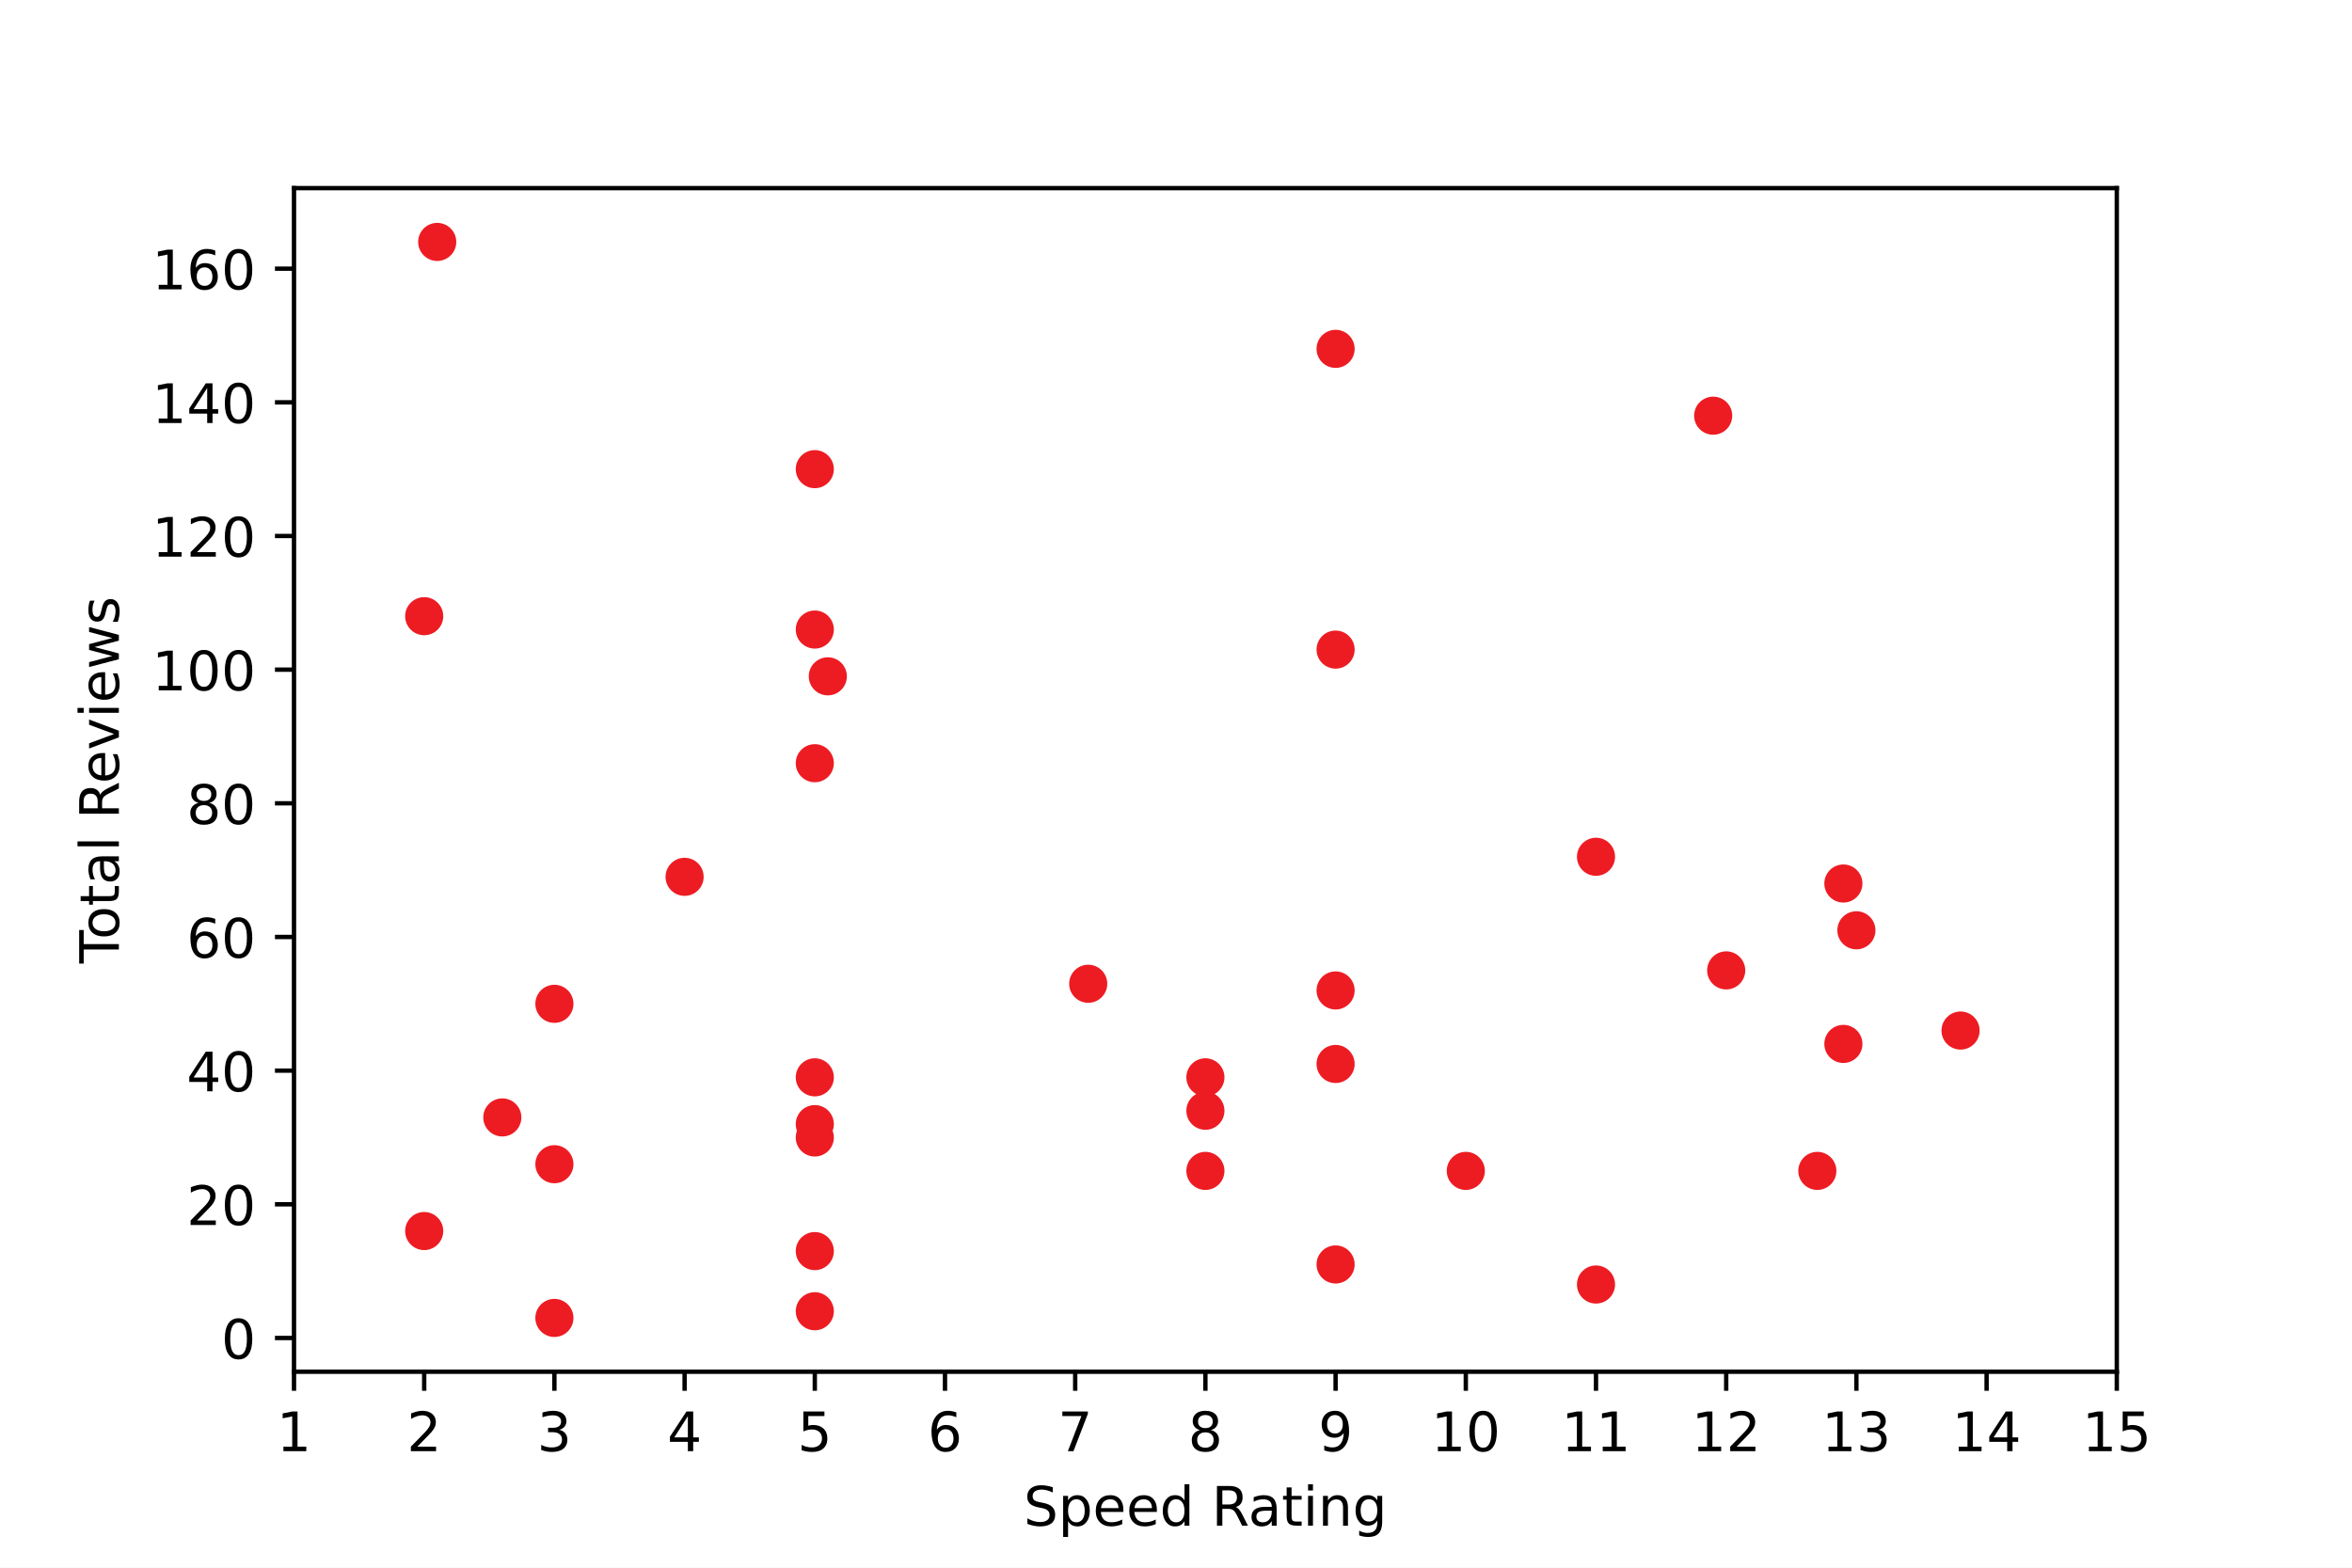
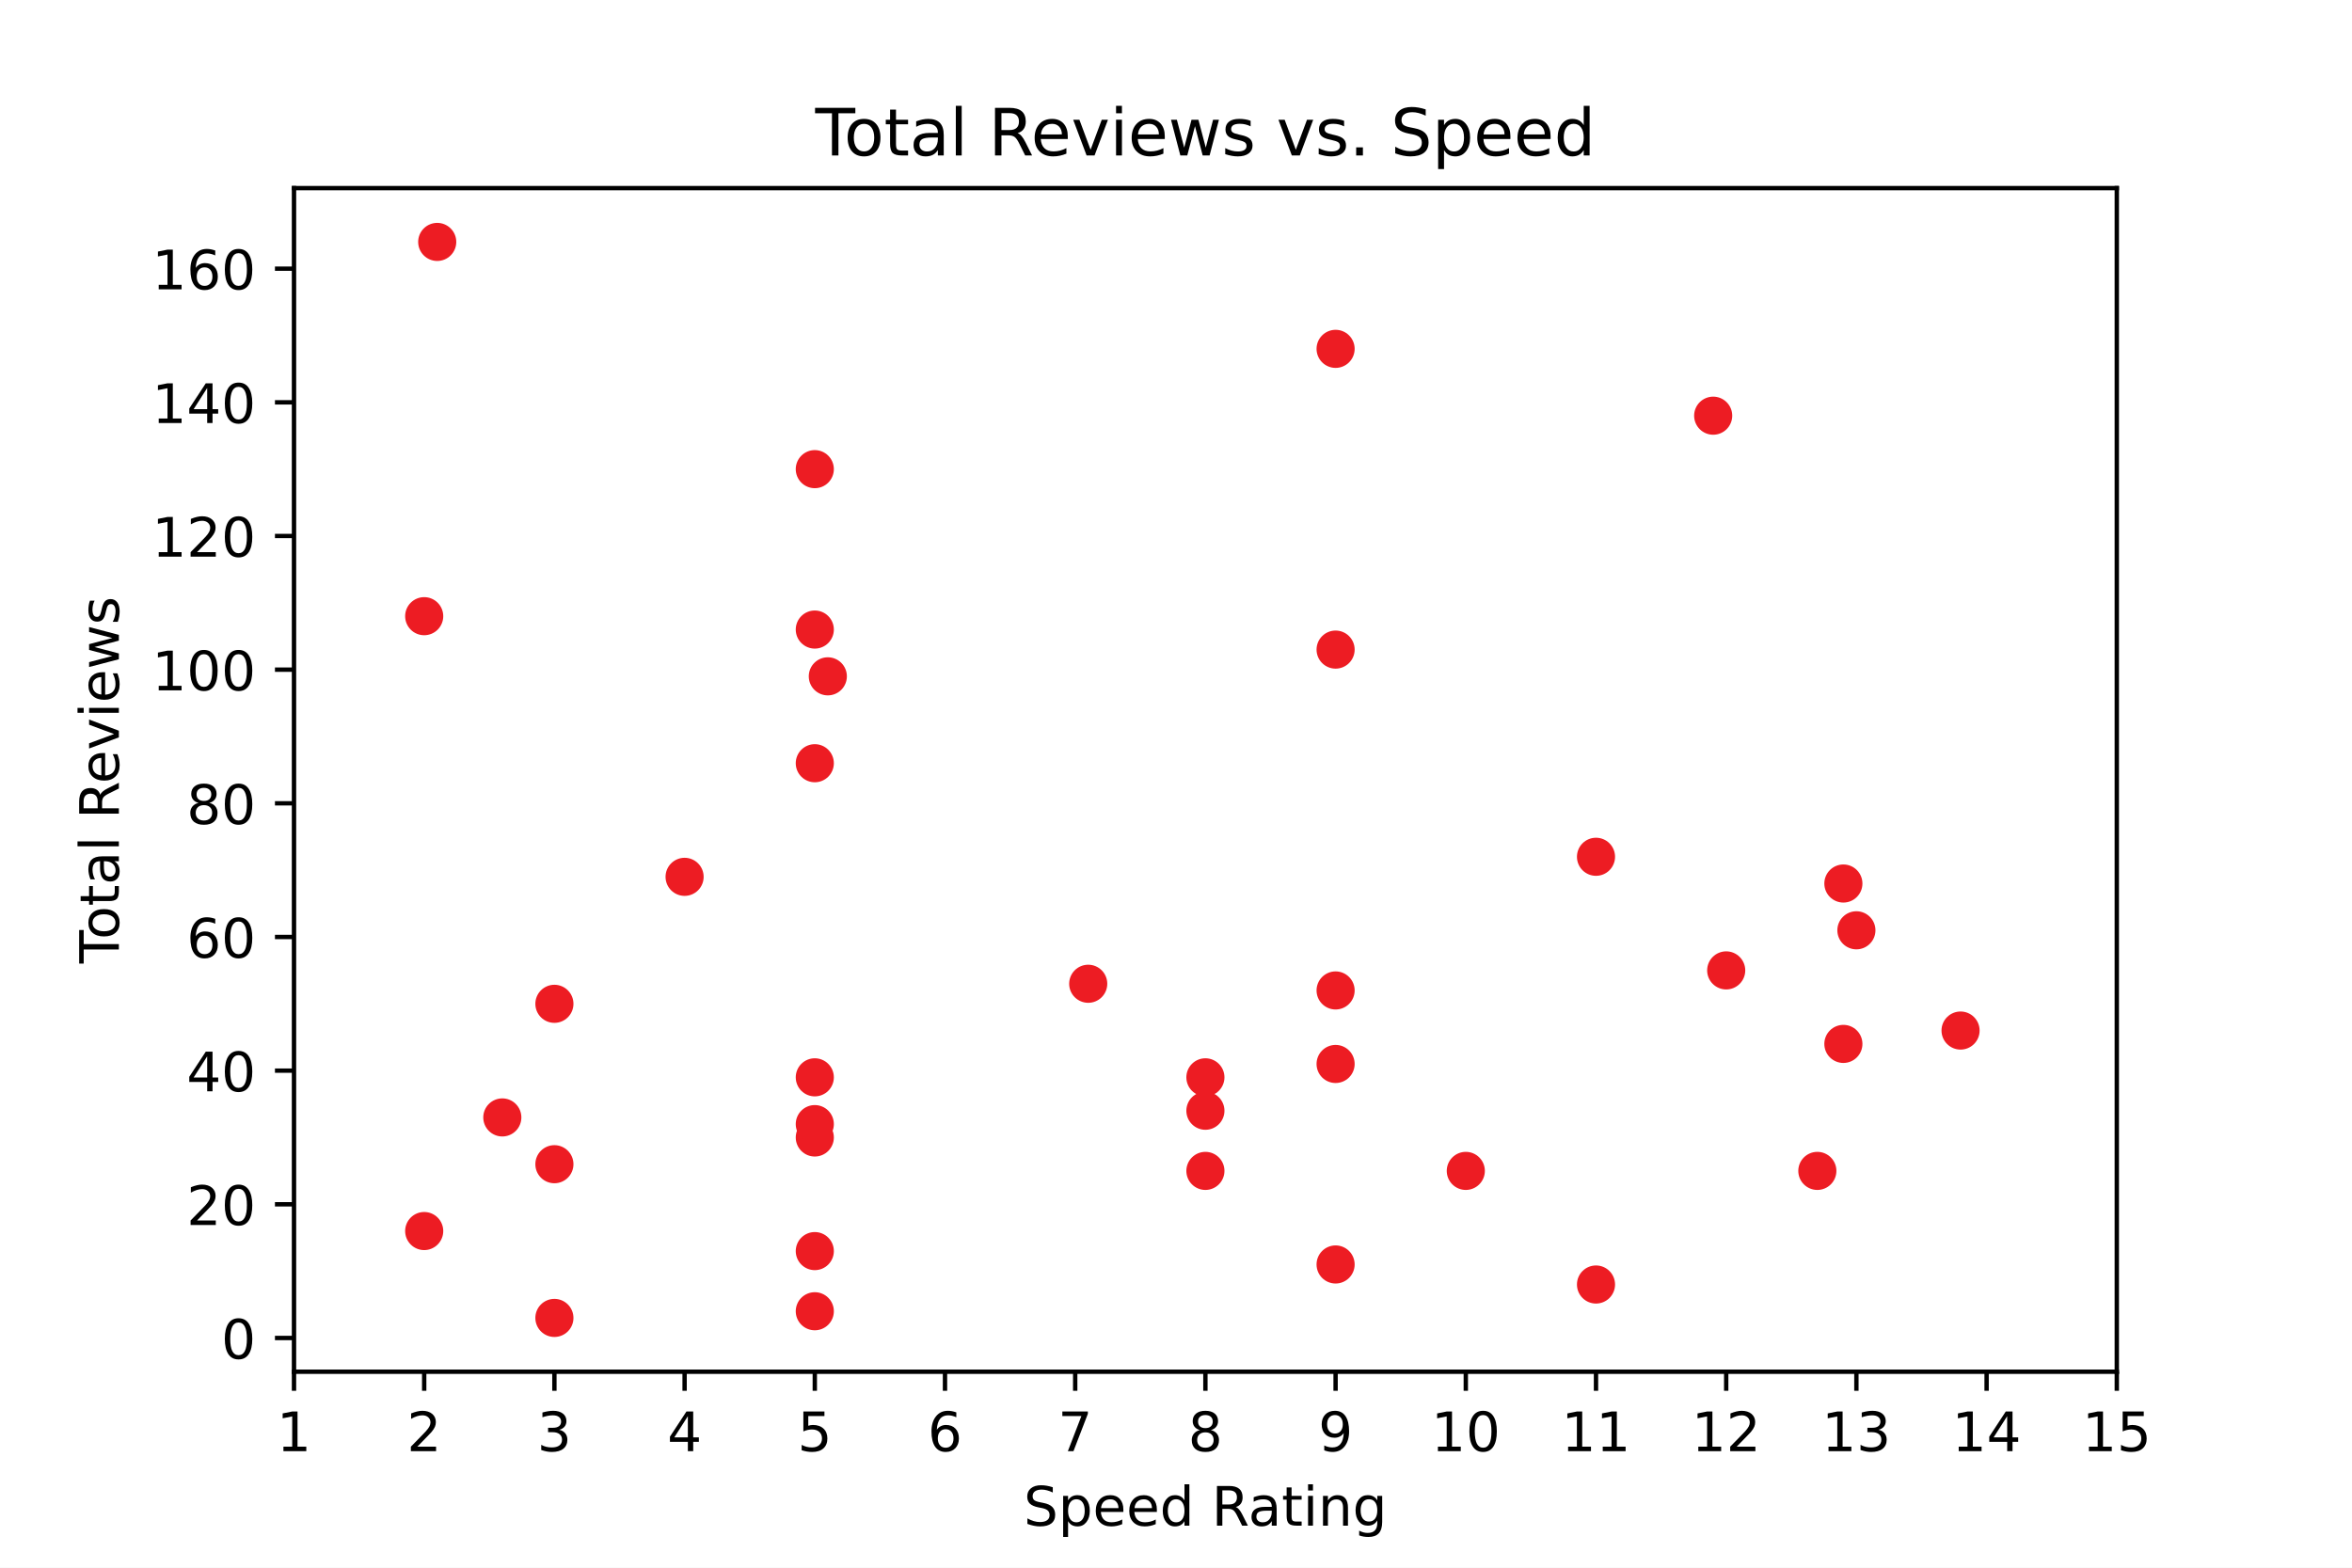
<svg xmlns="http://www.w3.org/2000/svg" xmlns:xlink="http://www.w3.org/1999/xlink" height="288pt" version="1.1" viewBox="0 0 432 288" width="432pt">
  <defs>
    <style type="text/css">
*{stroke-linecap:butt;stroke-linejoin:round;}
  </style>
  </defs>
  <g id="figure_1">
    <g id="patch_1">
      <path d="M 0 288  L 432 288  L 432 0  L 0 0  z " style="fill:#ffffff;" />
    </g>
    <g id="axes_1">
      <g id="patch_2">
        <path d="M 54 252  L 388.8 252  L 388.8 34.56  L 54 34.56  z " style="fill:#ffffff;" />
      </g>
      <g id="PathCollection_1">
        <defs>
-           <path d="M 0 3  C 0.796 3 1.559 2.684 2.121 2.121  C 2.684 1.559 3 0.796 3 0  C 3 -0.796 2.684 -1.559 2.121 -2.121  C 1.559 -2.684 0.796 -3 0 -3  C -0.796 -3 -1.559 -2.684 -2.121 -2.121  C -2.684 -1.559 -3 -0.796 -3 0  C -3 0.796 -2.684 1.559 -2.121 2.121  C -1.559 2.684 -0.796 3 0 3  z " id="m1995526678" style="stroke:#ed1c23;" />
+           <path d="M 0 3  C 0.796 3 1.559 2.684 2.121 2.121  C 2.684 1.559 3 0.796 3 0  C 3 -0.796 2.684 -1.559 2.121 -2.121  C 1.559 -2.684 0.796 -3 0 -3  C -0.796 -3 -1.559 -2.684 -2.121 -2.121  C -2.684 -1.559 -3 -0.796 -3 0  C -3 0.796 -2.684 1.559 -2.121 2.121  C -1.559 2.684 -0.796 3 0 3  z " id="m618c072e13" style="stroke:#ed1c23;" />
        </defs>
-         <g clip-path="url(#p956972ed3f)">
-           <use style="fill:#ed1c23;stroke:#ed1c23;" x="333.797" xlink:href="#m1995526678" y="215.105" />
-           <use style="fill:#ed1c23;stroke:#ed1c23;" x="269.229" xlink:href="#m1995526678" y="215.105" />
-           <use style="fill:#ed1c23;stroke:#ed1c23;" x="340.971" xlink:href="#m1995526678" y="170.905" />
-           <use style="fill:#ed1c23;stroke:#ed1c23;" x="317.057" xlink:href="#m1995526678" y="178.272" />
-           <use style="fill:#ed1c23;stroke:#ed1c23;" x="360.103" xlink:href="#m1995526678" y="189.322" />
-           <use style="fill:#ed1c23;stroke:#ed1c23;" x="338.58" xlink:href="#m1995526678" y="191.777" />
-           <use style="fill:#ed1c23;stroke:#ed1c23;" x="293.143" xlink:href="#m1995526678" y="157.399" />
-           <use style="fill:#ed1c23;stroke:#ed1c23;" x="293.143" xlink:href="#m1995526678" y="235.977" />
-           <use style="fill:#ed1c23;stroke:#ed1c23;" x="338.58" xlink:href="#m1995526678" y="162.311" />
-           <use style="fill:#ed1c23;stroke:#ed1c23;" x="314.666" xlink:href="#m1995526678" y="76.366" />
-           <use style="fill:#ed1c23;stroke:#ed1c23;" x="221.4" xlink:href="#m1995526678" y="215.105" />
-           <use style="fill:#ed1c23;stroke:#ed1c23;" x="245.314" xlink:href="#m1995526678" y="195.461" />
-           <use style="fill:#ed1c23;stroke:#ed1c23;" x="245.314" xlink:href="#m1995526678" y="64.088" />
-           <use style="fill:#ed1c23;stroke:#ed1c23;" x="245.314" xlink:href="#m1995526678" y="119.338" />
-           <use style="fill:#ed1c23;stroke:#ed1c23;" x="245.314" xlink:href="#m1995526678" y="181.955" />
-           <use style="fill:#ed1c23;stroke:#ed1c23;" x="199.877" xlink:href="#m1995526678" y="180.727" />
-           <use style="fill:#ed1c23;stroke:#ed1c23;" x="221.4" xlink:href="#m1995526678" y="204.055" />
-           <use style="fill:#ed1c23;stroke:#ed1c23;" x="245.314" xlink:href="#m1995526678" y="232.294" />
-           <use style="fill:#ed1c23;stroke:#ed1c23;" x="221.4" xlink:href="#m1995526678" y="197.916" />
-           <use style="fill:#ed1c23;stroke:#ed1c23;" x="149.657" xlink:href="#m1995526678" y="86.188" />
-           <use style="fill:#ed1c23;stroke:#ed1c23;" x="149.657" xlink:href="#m1995526678" y="197.916" />
-           <use style="fill:#ed1c23;stroke:#ed1c23;" x="149.657" xlink:href="#m1995526678" y="229.839" />
-           <use style="fill:#ed1c23;stroke:#ed1c23;" x="149.657" xlink:href="#m1995526678" y="115.655" />
-           <use style="fill:#ed1c23;stroke:#ed1c23;" x="149.657" xlink:href="#m1995526678" y="208.966" />
-           <use style="fill:#ed1c23;stroke:#ed1c23;" x="149.657" xlink:href="#m1995526678" y="240.889" />
-           <use style="fill:#ed1c23;stroke:#ed1c23;" x="125.743" xlink:href="#m1995526678" y="161.083" />
-           <use style="fill:#ed1c23;stroke:#ed1c23;" x="149.657" xlink:href="#m1995526678" y="140.211" />
-           <use style="fill:#ed1c23;stroke:#ed1c23;" x="152.049" xlink:href="#m1995526678" y="124.249" />
-           <use style="fill:#ed1c23;stroke:#ed1c23;" x="149.657" xlink:href="#m1995526678" y="206.511" />
-           <use style="fill:#ed1c23;stroke:#ed1c23;" x="101.829" xlink:href="#m1995526678" y="184.411" />
-           <use style="fill:#ed1c23;stroke:#ed1c23;" x="101.829" xlink:href="#m1995526678" y="242.116" />
-           <use style="fill:#ed1c23;stroke:#ed1c23;" x="77.914" xlink:href="#m1995526678" y="226.155" />
-           <use style="fill:#ed1c23;stroke:#ed1c23;" x="80.306" xlink:href="#m1995526678" y="44.444" />
-           <use style="fill:#ed1c23;stroke:#ed1c23;" x="101.829" xlink:href="#m1995526678" y="213.877" />
-           <use style="fill:#ed1c23;stroke:#ed1c23;" x="92.263" xlink:href="#m1995526678" y="205.283" />
-           <use style="fill:#ed1c23;stroke:#ed1c23;" x="77.914" xlink:href="#m1995526678" y="113.199" />
+         <g clip-path="url(#pee75e0a538)">
+           <use style="fill:#ed1c23;stroke:#ed1c23;" x="333.797" xlink:href="#m618c072e13" y="215.105" />
+           <use style="fill:#ed1c23;stroke:#ed1c23;" x="269.229" xlink:href="#m618c072e13" y="215.105" />
+           <use style="fill:#ed1c23;stroke:#ed1c23;" x="340.971" xlink:href="#m618c072e13" y="170.905" />
+           <use style="fill:#ed1c23;stroke:#ed1c23;" x="317.057" xlink:href="#m618c072e13" y="178.272" />
+           <use style="fill:#ed1c23;stroke:#ed1c23;" x="360.103" xlink:href="#m618c072e13" y="189.322" />
+           <use style="fill:#ed1c23;stroke:#ed1c23;" x="338.58" xlink:href="#m618c072e13" y="191.777" />
+           <use style="fill:#ed1c23;stroke:#ed1c23;" x="293.143" xlink:href="#m618c072e13" y="157.399" />
+           <use style="fill:#ed1c23;stroke:#ed1c23;" x="293.143" xlink:href="#m618c072e13" y="235.977" />
+           <use style="fill:#ed1c23;stroke:#ed1c23;" x="338.58" xlink:href="#m618c072e13" y="162.311" />
+           <use style="fill:#ed1c23;stroke:#ed1c23;" x="314.666" xlink:href="#m618c072e13" y="76.366" />
+           <use style="fill:#ed1c23;stroke:#ed1c23;" x="221.4" xlink:href="#m618c072e13" y="215.105" />
+           <use style="fill:#ed1c23;stroke:#ed1c23;" x="245.314" xlink:href="#m618c072e13" y="195.461" />
+           <use style="fill:#ed1c23;stroke:#ed1c23;" x="245.314" xlink:href="#m618c072e13" y="64.088" />
+           <use style="fill:#ed1c23;stroke:#ed1c23;" x="245.314" xlink:href="#m618c072e13" y="119.338" />
+           <use style="fill:#ed1c23;stroke:#ed1c23;" x="245.314" xlink:href="#m618c072e13" y="181.955" />
+           <use style="fill:#ed1c23;stroke:#ed1c23;" x="199.877" xlink:href="#m618c072e13" y="180.727" />
+           <use style="fill:#ed1c23;stroke:#ed1c23;" x="221.4" xlink:href="#m618c072e13" y="204.055" />
+           <use style="fill:#ed1c23;stroke:#ed1c23;" x="245.314" xlink:href="#m618c072e13" y="232.294" />
+           <use style="fill:#ed1c23;stroke:#ed1c23;" x="221.4" xlink:href="#m618c072e13" y="197.916" />
+           <use style="fill:#ed1c23;stroke:#ed1c23;" x="149.657" xlink:href="#m618c072e13" y="86.188" />
+           <use style="fill:#ed1c23;stroke:#ed1c23;" x="149.657" xlink:href="#m618c072e13" y="197.916" />
+           <use style="fill:#ed1c23;stroke:#ed1c23;" x="149.657" xlink:href="#m618c072e13" y="229.839" />
+           <use style="fill:#ed1c23;stroke:#ed1c23;" x="149.657" xlink:href="#m618c072e13" y="115.655" />
+           <use style="fill:#ed1c23;stroke:#ed1c23;" x="149.657" xlink:href="#m618c072e13" y="208.966" />
+           <use style="fill:#ed1c23;stroke:#ed1c23;" x="149.657" xlink:href="#m618c072e13" y="240.889" />
+           <use style="fill:#ed1c23;stroke:#ed1c23;" x="125.743" xlink:href="#m618c072e13" y="161.083" />
+           <use style="fill:#ed1c23;stroke:#ed1c23;" x="149.657" xlink:href="#m618c072e13" y="140.211" />
+           <use style="fill:#ed1c23;stroke:#ed1c23;" x="152.049" xlink:href="#m618c072e13" y="124.249" />
+           <use style="fill:#ed1c23;stroke:#ed1c23;" x="149.657" xlink:href="#m618c072e13" y="206.511" />
+           <use style="fill:#ed1c23;stroke:#ed1c23;" x="101.829" xlink:href="#m618c072e13" y="184.411" />
+           <use style="fill:#ed1c23;stroke:#ed1c23;" x="101.829" xlink:href="#m618c072e13" y="242.116" />
+           <use style="fill:#ed1c23;stroke:#ed1c23;" x="77.914" xlink:href="#m618c072e13" y="226.155" />
+           <use style="fill:#ed1c23;stroke:#ed1c23;" x="80.306" xlink:href="#m618c072e13" y="44.444" />
+           <use style="fill:#ed1c23;stroke:#ed1c23;" x="101.829" xlink:href="#m618c072e13" y="213.877" />
+           <use style="fill:#ed1c23;stroke:#ed1c23;" x="92.263" xlink:href="#m618c072e13" y="205.283" />
+           <use style="fill:#ed1c23;stroke:#ed1c23;" x="77.914" xlink:href="#m618c072e13" y="113.199" />
        </g>
      </g>
      <g id="matplotlib.axis_1">
        <g id="xtick_1">
          <g id="line2d_1">
            <defs>
-               <path d="M 0 0  L 0 3.5  " id="mb0132b1e44" style="stroke:#000000;stroke-width:0.8;" />
-             </defs>
-             <g>
-               <use style="stroke:#000000;stroke-width:0.8;" x="54" xlink:href="#mb0132b1e44" y="252" />
+               <path d="M 0 0  L 0 3.5  " id="m31fd46e6a8" style="stroke:#000000;stroke-width:0.8;" />
+             </defs>
+             <g>
+               <use style="stroke:#000000;stroke-width:0.8;" x="54" xlink:href="#m31fd46e6a8" y="252" />
            </g>
          </g>
          <g id="text_1">
            <defs>
              <path d="M 12.406 8.297  L 28.516 8.297  L 28.516 63.922  L 10.984 60.406  L 10.984 69.391  L 28.422 72.906  L 38.281 72.906  L 38.281 8.297  L 54.391 8.297  L 54.391 0  L 12.406 0  z " id="DejaVuSans-49" />
            </defs>
            <g transform="translate(50.81875 266.5984)scale(0.1 -0.1)">
              <use xlink:href="#DejaVuSans-49" />
            </g>
          </g>
        </g>
        <g id="xtick_2">
          <g id="line2d_2">
            <g>
-               <use style="stroke:#000000;stroke-width:0.8;" x="77.914" xlink:href="#mb0132b1e44" y="252" />
+               <use style="stroke:#000000;stroke-width:0.8;" x="77.914" xlink:href="#m31fd46e6a8" y="252" />
            </g>
          </g>
          <g id="text_2">
            <defs>
              <path d="M 19.188 8.297  L 53.609 8.297  L 53.609 0  L 7.328 0  L 7.328 8.297  Q 12.938 14.109 22.625 23.891  Q 32.328 33.688 34.812 36.531  Q 39.547 41.844 41.422 45.531  Q 43.312 49.219 43.312 52.781  Q 43.312 58.594 39.234 62.25  Q 35.156 65.922 28.609 65.922  Q 23.969 65.922 18.812 64.312  Q 13.672 62.703 7.812 59.422  L 7.812 69.391  Q 13.766 71.781 18.938 73  Q 24.125 74.219 28.422 74.219  Q 39.75 74.219 46.484 68.547  Q 53.219 62.891 53.219 53.422  Q 53.219 48.922 51.531 44.891  Q 49.859 40.875 45.406 35.406  Q 44.188 33.984 37.641 27.219  Q 31.109 20.453 19.188 8.297  z " id="DejaVuSans-50" />
            </defs>
            <g transform="translate(74.73304 266.5984)scale(0.1 -0.1)">
              <use xlink:href="#DejaVuSans-50" />
            </g>
          </g>
        </g>
        <g id="xtick_3">
          <g id="line2d_3">
            <g>
-               <use style="stroke:#000000;stroke-width:0.8;" x="101.829" xlink:href="#mb0132b1e44" y="252" />
+               <use style="stroke:#000000;stroke-width:0.8;" x="101.829" xlink:href="#m31fd46e6a8" y="252" />
            </g>
          </g>
          <g id="text_3">
            <defs>
              <path d="M 40.578 39.312  Q 47.656 37.797 51.625 33  Q 55.609 28.219 55.609 21.188  Q 55.609 10.406 48.188 4.484  Q 40.766 -1.422 27.094 -1.422  Q 22.516 -1.422 17.656 -0.516  Q 12.797 0.391 7.625 2.203  L 7.625 11.719  Q 11.719 9.328 16.594 8.109  Q 21.484 6.891 26.812 6.891  Q 36.078 6.891 40.938 10.547  Q 45.797 14.203 45.797 21.188  Q 45.797 27.641 41.281 31.266  Q 36.766 34.906 28.719 34.906  L 20.219 34.906  L 20.219 43.016  L 29.109 43.016  Q 36.375 43.016 40.234 45.922  Q 44.094 48.828 44.094 54.297  Q 44.094 59.906 40.109 62.906  Q 36.141 65.922 28.719 65.922  Q 24.656 65.922 20.016 65.031  Q 15.375 64.156 9.812 62.312  L 9.812 71.094  Q 15.438 72.656 20.344 73.438  Q 25.25 74.219 29.594 74.219  Q 40.828 74.219 47.359 69.109  Q 53.906 64.016 53.906 55.328  Q 53.906 49.266 50.438 45.094  Q 46.969 40.922 40.578 39.312  z " id="DejaVuSans-51" />
            </defs>
            <g transform="translate(98.64732 266.5984)scale(0.1 -0.1)">
              <use xlink:href="#DejaVuSans-51" />
            </g>
          </g>
        </g>
        <g id="xtick_4">
          <g id="line2d_4">
            <g>
-               <use style="stroke:#000000;stroke-width:0.8;" x="125.743" xlink:href="#mb0132b1e44" y="252" />
+               <use style="stroke:#000000;stroke-width:0.8;" x="125.743" xlink:href="#m31fd46e6a8" y="252" />
            </g>
          </g>
          <g id="text_4">
            <defs>
              <path d="M 37.797 64.312  L 12.891 25.391  L 37.797 25.391  z M 35.203 72.906  L 47.609 72.906  L 47.609 25.391  L 58.016 25.391  L 58.016 17.188  L 47.609 17.188  L 47.609 0  L 37.797 0  L 37.797 17.188  L 4.891 17.188  L 4.891 26.703  z " id="DejaVuSans-52" />
            </defs>
            <g transform="translate(122.5616 266.5984)scale(0.1 -0.1)">
              <use xlink:href="#DejaVuSans-52" />
            </g>
          </g>
        </g>
        <g id="xtick_5">
          <g id="line2d_5">
            <g>
-               <use style="stroke:#000000;stroke-width:0.8;" x="149.657" xlink:href="#mb0132b1e44" y="252" />
+               <use style="stroke:#000000;stroke-width:0.8;" x="149.657" xlink:href="#m31fd46e6a8" y="252" />
            </g>
          </g>
          <g id="text_5">
            <defs>
              <path d="M 10.797 72.906  L 49.516 72.906  L 49.516 64.594  L 19.828 64.594  L 19.828 46.734  Q 21.969 47.469 24.109 47.828  Q 26.266 48.188 28.422 48.188  Q 40.625 48.188 47.75 41.5  Q 54.891 34.812 54.891 23.391  Q 54.891 11.625 47.562 5.094  Q 40.234 -1.422 26.906 -1.422  Q 22.312 -1.422 17.547 -0.641  Q 12.797 0.141 7.719 1.703  L 7.719 11.625  Q 12.109 9.234 16.797 8.062  Q 21.484 6.891 26.703 6.891  Q 35.156 6.891 40.078 11.328  Q 45.016 15.766 45.016 23.391  Q 45.016 31 40.078 35.438  Q 35.156 39.891 26.703 39.891  Q 22.75 39.891 18.812 39.016  Q 14.891 38.141 10.797 36.281  z " id="DejaVuSans-53" />
            </defs>
            <g transform="translate(146.4759 266.5984)scale(0.1 -0.1)">
              <use xlink:href="#DejaVuSans-53" />
            </g>
          </g>
        </g>
        <g id="xtick_6">
          <g id="line2d_6">
            <g>
-               <use style="stroke:#000000;stroke-width:0.8;" x="173.571" xlink:href="#mb0132b1e44" y="252" />
+               <use style="stroke:#000000;stroke-width:0.8;" x="173.571" xlink:href="#m31fd46e6a8" y="252" />
            </g>
          </g>
          <g id="text_6">
            <defs>
              <path d="M 33.016 40.375  Q 26.375 40.375 22.484 35.828  Q 18.609 31.297 18.609 23.391  Q 18.609 15.531 22.484 10.953  Q 26.375 6.391 33.016 6.391  Q 39.656 6.391 43.531 10.953  Q 47.406 15.531 47.406 23.391  Q 47.406 31.297 43.531 35.828  Q 39.656 40.375 33.016 40.375  z M 52.594 71.297  L 52.594 62.312  Q 48.875 64.062 45.094 64.984  Q 41.312 65.922 37.594 65.922  Q 27.828 65.922 22.672 59.328  Q 17.531 52.734 16.797 39.406  Q 19.672 43.656 24.016 45.922  Q 28.375 48.188 33.594 48.188  Q 44.578 48.188 50.953 41.516  Q 57.328 34.859 57.328 23.391  Q 57.328 12.156 50.688 5.359  Q 44.047 -1.422 33.016 -1.422  Q 20.359 -1.422 13.672 8.266  Q 6.984 17.969 6.984 36.375  Q 6.984 53.656 15.188 63.938  Q 23.391 74.219 37.203 74.219  Q 40.922 74.219 44.703 73.484  Q 48.484 72.75 52.594 71.297  z " id="DejaVuSans-54" />
            </defs>
            <g transform="translate(170.3902 266.5984)scale(0.1 -0.1)">
              <use xlink:href="#DejaVuSans-54" />
            </g>
          </g>
        </g>
        <g id="xtick_7">
          <g id="line2d_7">
            <g>
-               <use style="stroke:#000000;stroke-width:0.8;" x="197.486" xlink:href="#mb0132b1e44" y="252" />
+               <use style="stroke:#000000;stroke-width:0.8;" x="197.486" xlink:href="#m31fd46e6a8" y="252" />
            </g>
          </g>
          <g id="text_7">
            <defs>
              <path d="M 8.203 72.906  L 55.078 72.906  L 55.078 68.703  L 28.609 0  L 18.312 0  L 43.219 64.594  L 8.203 64.594  z " id="DejaVuSans-55" />
            </defs>
            <g transform="translate(194.3045 266.5984)scale(0.1 -0.1)">
              <use xlink:href="#DejaVuSans-55" />
            </g>
          </g>
        </g>
        <g id="xtick_8">
          <g id="line2d_8">
            <g>
-               <use style="stroke:#000000;stroke-width:0.8;" x="221.4" xlink:href="#mb0132b1e44" y="252" />
+               <use style="stroke:#000000;stroke-width:0.8;" x="221.4" xlink:href="#m31fd46e6a8" y="252" />
            </g>
          </g>
          <g id="text_8">
            <defs>
              <path d="M 31.781 34.625  Q 24.75 34.625 20.719 30.859  Q 16.703 27.094 16.703 20.516  Q 16.703 13.922 20.719 10.156  Q 24.75 6.391 31.781 6.391  Q 38.812 6.391 42.859 10.172  Q 46.922 13.969 46.922 20.516  Q 46.922 27.094 42.891 30.859  Q 38.875 34.625 31.781 34.625  z M 21.922 38.812  Q 15.578 40.375 12.031 44.719  Q 8.5 49.078 8.5 55.328  Q 8.5 64.062 14.719 69.141  Q 20.953 74.219 31.781 74.219  Q 42.672 74.219 48.875 69.141  Q 55.078 64.062 55.078 55.328  Q 55.078 49.078 51.531 44.719  Q 48 40.375 41.703 38.812  Q 48.828 37.156 52.797 32.312  Q 56.781 27.484 56.781 20.516  Q 56.781 9.906 50.312 4.234  Q 43.844 -1.422 31.781 -1.422  Q 19.734 -1.422 13.25 4.234  Q 6.781 9.906 6.781 20.516  Q 6.781 27.484 10.781 32.312  Q 14.797 37.156 21.922 38.812  z M 18.312 54.391  Q 18.312 48.734 21.844 45.562  Q 25.391 42.391 31.781 42.391  Q 38.141 42.391 41.719 45.562  Q 45.312 48.734 45.312 54.391  Q 45.312 60.062 41.719 63.234  Q 38.141 66.406 31.781 66.406  Q 25.391 66.406 21.844 63.234  Q 18.312 60.062 18.312 54.391  z " id="DejaVuSans-56" />
            </defs>
            <g transform="translate(218.2188 266.5984)scale(0.1 -0.1)">
              <use xlink:href="#DejaVuSans-56" />
            </g>
          </g>
        </g>
        <g id="xtick_9">
          <g id="line2d_9">
            <g>
-               <use style="stroke:#000000;stroke-width:0.8;" x="245.314" xlink:href="#mb0132b1e44" y="252" />
+               <use style="stroke:#000000;stroke-width:0.8;" x="245.314" xlink:href="#m31fd46e6a8" y="252" />
            </g>
          </g>
          <g id="text_9">
            <defs>
              <path d="M 10.984 1.516  L 10.984 10.5  Q 14.703 8.734 18.5 7.812  Q 22.312 6.891 25.984 6.891  Q 35.75 6.891 40.891 13.453  Q 46.047 20.016 46.781 33.406  Q 43.953 29.203 39.594 26.953  Q 35.25 24.703 29.984 24.703  Q 19.047 24.703 12.672 31.312  Q 6.297 37.938 6.297 49.422  Q 6.297 60.641 12.938 67.422  Q 19.578 74.219 30.609 74.219  Q 43.266 74.219 49.922 64.516  Q 56.594 54.828 56.594 36.375  Q 56.594 19.141 48.406 8.859  Q 40.234 -1.422 26.422 -1.422  Q 22.703 -1.422 18.891 -0.688  Q 15.094 0.047 10.984 1.516  z M 30.609 32.422  Q 37.25 32.422 41.125 36.953  Q 45.016 41.5 45.016 49.422  Q 45.016 57.281 41.125 61.844  Q 37.25 66.406 30.609 66.406  Q 23.969 66.406 20.094 61.844  Q 16.219 57.281 16.219 49.422  Q 16.219 41.5 20.094 36.953  Q 23.969 32.422 30.609 32.422  z " id="DejaVuSans-57" />
            </defs>
            <g transform="translate(242.133 266.5984)scale(0.1 -0.1)">
              <use xlink:href="#DejaVuSans-57" />
            </g>
          </g>
        </g>
        <g id="xtick_10">
          <g id="line2d_10">
            <g>
-               <use style="stroke:#000000;stroke-width:0.8;" x="269.229" xlink:href="#mb0132b1e44" y="252" />
+               <use style="stroke:#000000;stroke-width:0.8;" x="269.229" xlink:href="#m31fd46e6a8" y="252" />
            </g>
          </g>
          <g id="text_10">
            <defs>
              <path d="M 31.781 66.406  Q 24.172 66.406 20.328 58.906  Q 16.5 51.422 16.5 36.375  Q 16.5 21.391 20.328 13.891  Q 24.172 6.391 31.781 6.391  Q 39.453 6.391 43.281 13.891  Q 47.125 21.391 47.125 36.375  Q 47.125 51.422 43.281 58.906  Q 39.453 66.406 31.781 66.406  z M 31.781 74.219  Q 44.047 74.219 50.516 64.516  Q 56.984 54.828 56.984 36.375  Q 56.984 17.969 50.516 8.266  Q 44.047 -1.422 31.781 -1.422  Q 19.531 -1.422 13.062 8.266  Q 6.594 17.969 6.594 36.375  Q 6.594 54.828 13.062 64.516  Q 19.531 74.219 31.781 74.219  z " id="DejaVuSans-48" />
            </defs>
            <g transform="translate(262.8661 266.5984)scale(0.1 -0.1)">
              <use xlink:href="#DejaVuSans-49" />
              <use x="63.623" xlink:href="#DejaVuSans-48" />
            </g>
          </g>
        </g>
        <g id="xtick_11">
          <g id="line2d_11">
            <g>
-               <use style="stroke:#000000;stroke-width:0.8;" x="293.143" xlink:href="#mb0132b1e44" y="252" />
+               <use style="stroke:#000000;stroke-width:0.8;" x="293.143" xlink:href="#m31fd46e6a8" y="252" />
            </g>
          </g>
          <g id="text_11">
            <g transform="translate(286.7804 266.5984)scale(0.1 -0.1)">
              <use xlink:href="#DejaVuSans-49" />
              <use x="63.623" xlink:href="#DejaVuSans-49" />
            </g>
          </g>
        </g>
        <g id="xtick_12">
          <g id="line2d_12">
            <g>
-               <use style="stroke:#000000;stroke-width:0.8;" x="317.057" xlink:href="#mb0132b1e44" y="252" />
+               <use style="stroke:#000000;stroke-width:0.8;" x="317.057" xlink:href="#m31fd46e6a8" y="252" />
            </g>
          </g>
          <g id="text_12">
            <g transform="translate(310.6946 266.5984)scale(0.1 -0.1)">
              <use xlink:href="#DejaVuSans-49" />
              <use x="63.623" xlink:href="#DejaVuSans-50" />
            </g>
          </g>
        </g>
        <g id="xtick_13">
          <g id="line2d_13">
            <g>
-               <use style="stroke:#000000;stroke-width:0.8;" x="340.971" xlink:href="#mb0132b1e44" y="252" />
+               <use style="stroke:#000000;stroke-width:0.8;" x="340.971" xlink:href="#m31fd46e6a8" y="252" />
            </g>
          </g>
          <g id="text_13">
            <g transform="translate(334.6089 266.5984)scale(0.1 -0.1)">
              <use xlink:href="#DejaVuSans-49" />
              <use x="63.623" xlink:href="#DejaVuSans-51" />
            </g>
          </g>
        </g>
        <g id="xtick_14">
          <g id="line2d_14">
            <g>
-               <use style="stroke:#000000;stroke-width:0.8;" x="364.886" xlink:href="#mb0132b1e44" y="252" />
+               <use style="stroke:#000000;stroke-width:0.8;" x="364.886" xlink:href="#m31fd46e6a8" y="252" />
            </g>
          </g>
          <g id="text_14">
            <g transform="translate(358.5232 266.5984)scale(0.1 -0.1)">
              <use xlink:href="#DejaVuSans-49" />
              <use x="63.623" xlink:href="#DejaVuSans-52" />
            </g>
          </g>
        </g>
        <g id="xtick_15">
          <g id="line2d_15">
            <g>
-               <use style="stroke:#000000;stroke-width:0.8;" x="388.8" xlink:href="#mb0132b1e44" y="252" />
+               <use style="stroke:#000000;stroke-width:0.8;" x="388.8" xlink:href="#m31fd46e6a8" y="252" />
            </g>
          </g>
          <g id="text_15">
            <g transform="translate(382.4375 266.5984)scale(0.1 -0.1)">
              <use xlink:href="#DejaVuSans-49" />
              <use x="63.623" xlink:href="#DejaVuSans-53" />
            </g>
          </g>
        </g>
        <g id="text_16">
          <defs>
            <path d="M 53.516 70.516  L 53.516 60.891  Q 47.906 63.578 42.922 64.891  Q 37.938 66.219 33.297 66.219  Q 25.25 66.219 20.875 63.094  Q 16.5 59.969 16.5 54.203  Q 16.5 49.359 19.406 46.891  Q 22.312 44.438 30.422 42.922  L 36.375 41.703  Q 47.406 39.594 52.656 34.297  Q 57.906 29 57.906 20.125  Q 57.906 9.516 50.797 4.047  Q 43.703 -1.422 29.984 -1.422  Q 24.812 -1.422 18.969 -0.25  Q 13.141 0.922 6.891 3.219  L 6.891 13.375  Q 12.891 10.016 18.656 8.297  Q 24.422 6.594 29.984 6.594  Q 38.422 6.594 43.016 9.906  Q 47.609 13.234 47.609 19.391  Q 47.609 24.75 44.312 27.781  Q 41.016 30.812 33.5 32.328  L 27.484 33.5  Q 16.453 35.688 11.516 40.375  Q 6.594 45.062 6.594 53.422  Q 6.594 63.094 13.406 68.656  Q 20.219 74.219 32.172 74.219  Q 37.312 74.219 42.625 73.281  Q 47.953 72.359 53.516 70.516  z " id="DejaVuSans-83" />
            <path d="M 18.109 8.203  L 18.109 -20.797  L 9.078 -20.797  L 9.078 54.688  L 18.109 54.688  L 18.109 46.391  Q 20.953 51.266 25.266 53.625  Q 29.594 56 35.594 56  Q 45.562 56 51.781 48.094  Q 58.016 40.188 58.016 27.297  Q 58.016 14.406 51.781 6.484  Q 45.562 -1.422 35.594 -1.422  Q 29.594 -1.422 25.266 0.953  Q 20.953 3.328 18.109 8.203  z M 48.688 27.297  Q 48.688 37.203 44.609 42.844  Q 40.531 48.484 33.406 48.484  Q 26.266 48.484 22.188 42.844  Q 18.109 37.203 18.109 27.297  Q 18.109 17.391 22.188 11.75  Q 26.266 6.109 33.406 6.109  Q 40.531 6.109 44.609 11.75  Q 48.688 17.391 48.688 27.297  z " id="DejaVuSans-112" />
            <path d="M 56.203 29.594  L 56.203 25.203  L 14.891 25.203  Q 15.484 15.922 20.484 11.062  Q 25.484 6.203 34.422 6.203  Q 39.594 6.203 44.453 7.469  Q 49.312 8.734 54.109 11.281  L 54.109 2.781  Q 49.266 0.734 44.188 -0.344  Q 39.109 -1.422 33.891 -1.422  Q 20.797 -1.422 13.156 6.188  Q 5.516 13.812 5.516 26.812  Q 5.516 40.234 12.766 48.109  Q 20.016 56 32.328 56  Q 43.359 56 49.781 48.891  Q 56.203 41.797 56.203 29.594  z M 47.219 32.234  Q 47.125 39.594 43.094 43.984  Q 39.062 48.391 32.422 48.391  Q 24.906 48.391 20.391 44.141  Q 15.875 39.891 15.188 32.172  z " id="DejaVuSans-101" />
            <path d="M 45.406 46.391  L 45.406 75.984  L 54.391 75.984  L 54.391 0  L 45.406 0  L 45.406 8.203  Q 42.578 3.328 38.25 0.953  Q 33.938 -1.422 27.875 -1.422  Q 17.969 -1.422 11.734 6.484  Q 5.516 14.406 5.516 27.297  Q 5.516 40.188 11.734 48.094  Q 17.969 56 27.875 56  Q 33.938 56 38.25 53.625  Q 42.578 51.266 45.406 46.391  z M 14.797 27.297  Q 14.797 17.391 18.875 11.75  Q 22.953 6.109 30.078 6.109  Q 37.203 6.109 41.297 11.75  Q 45.406 17.391 45.406 27.297  Q 45.406 37.203 41.297 42.844  Q 37.203 48.484 30.078 48.484  Q 22.953 48.484 18.875 42.844  Q 14.797 37.203 14.797 27.297  z " id="DejaVuSans-100" />
            <path id="DejaVuSans-32" />
            <path d="M 44.391 34.188  Q 47.562 33.109 50.562 29.594  Q 53.562 26.078 56.594 19.922  L 66.609 0  L 56 0  L 46.688 18.703  Q 43.062 26.031 39.672 28.422  Q 36.281 30.812 30.422 30.812  L 19.672 30.812  L 19.672 0  L 9.812 0  L 9.812 72.906  L 32.078 72.906  Q 44.578 72.906 50.734 67.672  Q 56.891 62.453 56.891 51.906  Q 56.891 45.016 53.688 40.469  Q 50.484 35.938 44.391 34.188  z M 19.672 64.797  L 19.672 38.922  L 32.078 38.922  Q 39.203 38.922 42.844 42.219  Q 46.484 45.516 46.484 51.906  Q 46.484 58.297 42.844 61.547  Q 39.203 64.797 32.078 64.797  z " id="DejaVuSans-82" />
            <path d="M 34.281 27.484  Q 23.391 27.484 19.188 25  Q 14.984 22.516 14.984 16.5  Q 14.984 11.719 18.141 8.906  Q 21.297 6.109 26.703 6.109  Q 34.188 6.109 38.703 11.406  Q 43.219 16.703 43.219 25.484  L 43.219 27.484  z M 52.203 31.203  L 52.203 0  L 43.219 0  L 43.219 8.297  Q 40.141 3.328 35.547 0.953  Q 30.953 -1.422 24.312 -1.422  Q 15.922 -1.422 10.953 3.297  Q 6 8.016 6 15.922  Q 6 25.141 12.172 29.828  Q 18.359 34.516 30.609 34.516  L 43.219 34.516  L 43.219 35.406  Q 43.219 41.609 39.141 45  Q 35.062 48.391 27.688 48.391  Q 23 48.391 18.547 47.266  Q 14.109 46.141 10.016 43.891  L 10.016 52.203  Q 14.938 54.109 19.578 55.047  Q 24.219 56 28.609 56  Q 40.484 56 46.344 49.844  Q 52.203 43.703 52.203 31.203  z " id="DejaVuSans-97" />
            <path d="M 18.312 70.219  L 18.312 54.688  L 36.812 54.688  L 36.812 47.703  L 18.312 47.703  L 18.312 18.016  Q 18.312 11.328 20.141 9.422  Q 21.969 7.516 27.594 7.516  L 36.812 7.516  L 36.812 0  L 27.594 0  Q 17.188 0 13.234 3.875  Q 9.281 7.766 9.281 18.016  L 9.281 47.703  L 2.688 47.703  L 2.688 54.688  L 9.281 54.688  L 9.281 70.219  z " id="DejaVuSans-116" />
            <path d="M 9.422 54.688  L 18.406 54.688  L 18.406 0  L 9.422 0  z M 9.422 75.984  L 18.406 75.984  L 18.406 64.594  L 9.422 64.594  z " id="DejaVuSans-105" />
            <path d="M 54.891 33.016  L 54.891 0  L 45.906 0  L 45.906 32.719  Q 45.906 40.484 42.875 44.328  Q 39.844 48.188 33.797 48.188  Q 26.516 48.188 22.312 43.547  Q 18.109 38.922 18.109 30.906  L 18.109 0  L 9.078 0  L 9.078 54.688  L 18.109 54.688  L 18.109 46.188  Q 21.344 51.125 25.703 53.562  Q 30.078 56 35.797 56  Q 45.219 56 50.047 50.172  Q 54.891 44.344 54.891 33.016  z " id="DejaVuSans-110" />
            <path d="M 45.406 27.984  Q 45.406 37.75 41.375 43.109  Q 37.359 48.484 30.078 48.484  Q 22.859 48.484 18.828 43.109  Q 14.797 37.75 14.797 27.984  Q 14.797 18.266 18.828 12.891  Q 22.859 7.516 30.078 7.516  Q 37.359 7.516 41.375 12.891  Q 45.406 18.266 45.406 27.984  z M 54.391 6.781  Q 54.391 -7.172 48.188 -13.984  Q 42 -20.797 29.203 -20.797  Q 24.469 -20.797 20.266 -20.094  Q 16.062 -19.391 12.109 -17.922  L 12.109 -9.188  Q 16.062 -11.328 19.922 -12.344  Q 23.781 -13.375 27.781 -13.375  Q 36.625 -13.375 41.016 -8.766  Q 45.406 -4.156 45.406 5.172  L 45.406 9.625  Q 42.625 4.781 38.281 2.391  Q 33.938 0 27.875 0  Q 17.828 0 11.672 7.656  Q 5.516 15.328 5.516 27.984  Q 5.516 40.672 11.672 48.328  Q 17.828 56 27.875 56  Q 33.938 56 38.281 53.609  Q 42.625 51.219 45.406 46.391  L 45.406 54.688  L 54.391 54.688  z " id="DejaVuSans-103" />
          </defs>
          <g transform="translate(188.0172 280.2766)scale(0.1 -0.1)">
            <use xlink:href="#DejaVuSans-83" />
            <use x="63.477" xlink:href="#DejaVuSans-112" />
            <use x="126.953" xlink:href="#DejaVuSans-101" />
            <use x="188.477" xlink:href="#DejaVuSans-101" />
            <use x="250" xlink:href="#DejaVuSans-100" />
            <use x="313.477" xlink:href="#DejaVuSans-32" />
            <use x="345.264" xlink:href="#DejaVuSans-82" />
            <use x="412.496" xlink:href="#DejaVuSans-97" />
            <use x="473.775" xlink:href="#DejaVuSans-116" />
            <use x="512.984" xlink:href="#DejaVuSans-105" />
            <use x="540.768" xlink:href="#DejaVuSans-110" />
            <use x="604.146" xlink:href="#DejaVuSans-103" />
          </g>
        </g>
      </g>
      <g id="matplotlib.axis_2">
        <g id="ytick_1">
          <g id="line2d_16">
            <defs>
-               <path d="M 0 0  L -3.5 0  " id="m39bca3cbea" style="stroke:#000000;stroke-width:0.8;" />
-             </defs>
-             <g>
-               <use style="stroke:#000000;stroke-width:0.8;" x="54" xlink:href="#m39bca3cbea" y="245.8" />
+               <path d="M 0 0  L -3.5 0  " id="m75879fd0a2" style="stroke:#000000;stroke-width:0.8;" />
+             </defs>
+             <g>
+               <use style="stroke:#000000;stroke-width:0.8;" x="54" xlink:href="#m75879fd0a2" y="245.8" />
            </g>
          </g>
          <g id="text_17">
            <g transform="translate(40.6375 249.5989)scale(0.1 -0.1)">
              <use xlink:href="#DejaVuSans-48" />
            </g>
          </g>
        </g>
        <g id="ytick_2">
          <g id="line2d_17">
            <g>
-               <use style="stroke:#000000;stroke-width:0.8;" x="54" xlink:href="#m39bca3cbea" y="221.244" />
+               <use style="stroke:#000000;stroke-width:0.8;" x="54" xlink:href="#m75879fd0a2" y="221.244" />
            </g>
          </g>
          <g id="text_18">
            <g transform="translate(34.275 225.0433)scale(0.1 -0.1)">
              <use xlink:href="#DejaVuSans-50" />
              <use x="63.623" xlink:href="#DejaVuSans-48" />
            </g>
          </g>
        </g>
        <g id="ytick_3">
          <g id="line2d_18">
            <g>
-               <use style="stroke:#000000;stroke-width:0.8;" x="54" xlink:href="#m39bca3cbea" y="196.688" />
+               <use style="stroke:#000000;stroke-width:0.8;" x="54" xlink:href="#m75879fd0a2" y="196.688" />
            </g>
          </g>
          <g id="text_19">
            <g transform="translate(34.275 200.4877)scale(0.1 -0.1)">
              <use xlink:href="#DejaVuSans-52" />
              <use x="63.623" xlink:href="#DejaVuSans-48" />
            </g>
          </g>
        </g>
        <g id="ytick_4">
          <g id="line2d_19">
            <g>
-               <use style="stroke:#000000;stroke-width:0.8;" x="54" xlink:href="#m39bca3cbea" y="172.133" />
+               <use style="stroke:#000000;stroke-width:0.8;" x="54" xlink:href="#m75879fd0a2" y="172.133" />
            </g>
          </g>
          <g id="text_20">
            <g transform="translate(34.275 175.9321)scale(0.1 -0.1)">
              <use xlink:href="#DejaVuSans-54" />
              <use x="63.623" xlink:href="#DejaVuSans-48" />
            </g>
          </g>
        </g>
        <g id="ytick_5">
          <g id="line2d_20">
            <g>
-               <use style="stroke:#000000;stroke-width:0.8;" x="54" xlink:href="#m39bca3cbea" y="147.577" />
+               <use style="stroke:#000000;stroke-width:0.8;" x="54" xlink:href="#m75879fd0a2" y="147.577" />
            </g>
          </g>
          <g id="text_21">
            <g transform="translate(34.275 151.3765)scale(0.1 -0.1)">
              <use xlink:href="#DejaVuSans-56" />
              <use x="63.623" xlink:href="#DejaVuSans-48" />
            </g>
          </g>
        </g>
        <g id="ytick_6">
          <g id="line2d_21">
            <g>
-               <use style="stroke:#000000;stroke-width:0.8;" x="54" xlink:href="#m39bca3cbea" y="123.022" />
+               <use style="stroke:#000000;stroke-width:0.8;" x="54" xlink:href="#m75879fd0a2" y="123.022" />
            </g>
          </g>
          <g id="text_22">
            <g transform="translate(27.9125 126.8208)scale(0.1 -0.1)">
              <use xlink:href="#DejaVuSans-49" />
              <use x="63.623" xlink:href="#DejaVuSans-48" />
              <use x="127.246" xlink:href="#DejaVuSans-48" />
            </g>
          </g>
        </g>
        <g id="ytick_7">
          <g id="line2d_22">
            <g>
-               <use style="stroke:#000000;stroke-width:0.8;" x="54" xlink:href="#m39bca3cbea" y="98.466" />
+               <use style="stroke:#000000;stroke-width:0.8;" x="54" xlink:href="#m75879fd0a2" y="98.466" />
            </g>
          </g>
          <g id="text_23">
            <g transform="translate(27.9125 102.2652)scale(0.1 -0.1)">
              <use xlink:href="#DejaVuSans-49" />
              <use x="63.623" xlink:href="#DejaVuSans-50" />
              <use x="127.246" xlink:href="#DejaVuSans-48" />
            </g>
          </g>
        </g>
        <g id="ytick_8">
          <g id="line2d_23">
            <g>
-               <use style="stroke:#000000;stroke-width:0.8;" x="54" xlink:href="#m39bca3cbea" y="73.91" />
+               <use style="stroke:#000000;stroke-width:0.8;" x="54" xlink:href="#m75879fd0a2" y="73.91" />
            </g>
          </g>
          <g id="text_24">
            <g transform="translate(27.9125 77.7096)scale(0.1 -0.1)">
              <use xlink:href="#DejaVuSans-49" />
              <use x="63.623" xlink:href="#DejaVuSans-52" />
              <use x="127.246" xlink:href="#DejaVuSans-48" />
            </g>
          </g>
        </g>
        <g id="ytick_9">
          <g id="line2d_24">
            <g>
-               <use style="stroke:#000000;stroke-width:0.8;" x="54" xlink:href="#m39bca3cbea" y="49.355" />
+               <use style="stroke:#000000;stroke-width:0.8;" x="54" xlink:href="#m75879fd0a2" y="49.355" />
            </g>
          </g>
          <g id="text_25">
            <g transform="translate(27.9125 53.15398)scale(0.1 -0.1)">
              <use xlink:href="#DejaVuSans-49" />
              <use x="63.623" xlink:href="#DejaVuSans-54" />
              <use x="127.246" xlink:href="#DejaVuSans-48" />
            </g>
          </g>
        </g>
        <g id="text_26">
          <defs>
            <path d="M -0.297 72.906  L 61.375 72.906  L 61.375 64.594  L 35.5 64.594  L 35.5 0  L 25.594 0  L 25.594 64.594  L -0.297 64.594  z " id="DejaVuSans-84" />
            <path d="M 30.609 48.391  Q 23.391 48.391 19.188 42.75  Q 14.984 37.109 14.984 27.297  Q 14.984 17.484 19.156 11.844  Q 23.344 6.203 30.609 6.203  Q 37.797 6.203 41.984 11.859  Q 46.188 17.531 46.188 27.297  Q 46.188 37.016 41.984 42.703  Q 37.797 48.391 30.609 48.391  z M 30.609 56  Q 42.328 56 49.016 48.375  Q 55.719 40.766 55.719 27.297  Q 55.719 13.875 49.016 6.219  Q 42.328 -1.422 30.609 -1.422  Q 18.844 -1.422 12.172 6.219  Q 5.516 13.875 5.516 27.297  Q 5.516 40.766 12.172 48.375  Q 18.844 56 30.609 56  z " id="DejaVuSans-111" />
            <path d="M 9.422 75.984  L 18.406 75.984  L 18.406 0  L 9.422 0  z " id="DejaVuSans-108" />
            <path d="M 2.984 54.688  L 12.5 54.688  L 29.594 8.797  L 46.688 54.688  L 56.203 54.688  L 35.688 0  L 23.484 0  z " id="DejaVuSans-118" />
            <path d="M 4.203 54.688  L 13.188 54.688  L 24.422 12.016  L 35.594 54.688  L 46.188 54.688  L 57.422 12.016  L 68.609 54.688  L 77.594 54.688  L 63.281 0  L 52.688 0  L 40.922 44.828  L 29.109 0  L 18.5 0  z " id="DejaVuSans-119" />
            <path d="M 44.281 53.078  L 44.281 44.578  Q 40.484 46.531 36.375 47.5  Q 32.281 48.484 27.875 48.484  Q 21.188 48.484 17.844 46.438  Q 14.5 44.391 14.5 40.281  Q 14.5 37.156 16.891 35.375  Q 19.281 33.594 26.516 31.984  L 29.594 31.297  Q 39.156 29.25 43.188 25.516  Q 47.219 21.781 47.219 15.094  Q 47.219 7.469 41.188 3.016  Q 35.156 -1.422 24.609 -1.422  Q 20.219 -1.422 15.453 -0.562  Q 10.688 0.297 5.422 2  L 5.422 11.281  Q 10.406 8.688 15.234 7.391  Q 20.062 6.109 24.812 6.109  Q 31.156 6.109 34.562 8.281  Q 37.984 10.453 37.984 14.406  Q 37.984 18.062 35.516 20.016  Q 33.062 21.969 24.703 23.781  L 21.578 24.516  Q 13.234 26.266 9.516 29.906  Q 5.812 33.547 5.812 39.891  Q 5.812 47.609 11.281 51.797  Q 16.75 56 26.812 56  Q 31.781 56 36.172 55.266  Q 40.578 54.547 44.281 53.078  z " id="DejaVuSans-115" />
          </defs>
          <g transform="translate(21.83281 176.9902)rotate(-90)scale(0.1 -0.1)">
            <use xlink:href="#DejaVuSans-84" />
            <use x="44.084" xlink:href="#DejaVuSans-111" />
            <use x="105.266" xlink:href="#DejaVuSans-116" />
            <use x="144.475" xlink:href="#DejaVuSans-97" />
            <use x="205.754" xlink:href="#DejaVuSans-108" />
            <use x="233.537" xlink:href="#DejaVuSans-32" />
            <use x="265.324" xlink:href="#DejaVuSans-82" />
            <use x="330.307" xlink:href="#DejaVuSans-101" />
            <use x="391.83" xlink:href="#DejaVuSans-118" />
            <use x="451.01" xlink:href="#DejaVuSans-105" />
            <use x="478.793" xlink:href="#DejaVuSans-101" />
            <use x="540.316" xlink:href="#DejaVuSans-119" />
            <use x="622.104" xlink:href="#DejaVuSans-115" />
          </g>
        </g>
      </g>
      <g id="patch_3">
        <path d="M 54 252  L 54 34.56  " style="fill:none;stroke:#000000;stroke-linecap:square;stroke-linejoin:miter;stroke-width:0.8;" />
      </g>
      <g id="patch_4">
        <path d="M 388.8 252  L 388.8 34.56  " style="fill:none;stroke:#000000;stroke-linecap:square;stroke-linejoin:miter;stroke-width:0.8;" />
      </g>
      <g id="patch_5">
        <path d="M 54 252  L 388.8 252  " style="fill:none;stroke:#000000;stroke-linecap:square;stroke-linejoin:miter;stroke-width:0.8;" />
      </g>
      <g id="patch_6">
        <path d="M 54 34.56  L 388.8 34.56  " style="fill:none;stroke:#000000;stroke-linecap:square;stroke-linejoin:miter;stroke-width:0.8;" />
      </g>
+       <g id="text_27">
+         <defs>
+           <path d="M 10.688 12.406  L 21 12.406  L 21 0  L 10.688 0  z " id="DejaVuSans-46" />
+         </defs>
+         <g transform="translate(149.7394 28.56)scale(0.12 -0.12)">
+           <use xlink:href="#DejaVuSans-84" />
+           <use x="44.084" xlink:href="#DejaVuSans-111" />
+           <use x="105.266" xlink:href="#DejaVuSans-116" />
+           <use x="144.475" xlink:href="#DejaVuSans-97" />
+           <use x="205.754" xlink:href="#DejaVuSans-108" />
+           <use x="233.537" xlink:href="#DejaVuSans-32" />
+           <use x="265.324" xlink:href="#DejaVuSans-82" />
+           <use x="330.307" xlink:href="#DejaVuSans-101" />
+           <use x="391.83" xlink:href="#DejaVuSans-118" />
+           <use x="451.01" xlink:href="#DejaVuSans-105" />
+           <use x="478.793" xlink:href="#DejaVuSans-101" />
+           <use x="540.316" xlink:href="#DejaVuSans-119" />
+           <use x="622.104" xlink:href="#DejaVuSans-115" />
+           <use x="674.203" xlink:href="#DejaVuSans-32" />
+           <use x="705.99" xlink:href="#DejaVuSans-118" />
+           <use x="765.17" xlink:href="#DejaVuSans-115" />
+           <use x="817.27" xlink:href="#DejaVuSans-46" />
+           <use x="849.057" xlink:href="#DejaVuSans-32" />
+           <use x="880.844" xlink:href="#DejaVuSans-83" />
+           <use x="944.32" xlink:href="#DejaVuSans-112" />
+           <use x="1007.797" xlink:href="#DejaVuSans-101" />
+           <use x="1069.32" xlink:href="#DejaVuSans-101" />
+           <use x="1130.844" xlink:href="#DejaVuSans-100" />
+         </g>
+       </g>
    </g>
  </g>
  <defs>
-     <clipPath id="p956972ed3f">
+     <clipPath id="pee75e0a538">
      <rect height="217.44" width="334.8" x="54" y="34.56" />
    </clipPath>
  </defs>
</svg>
